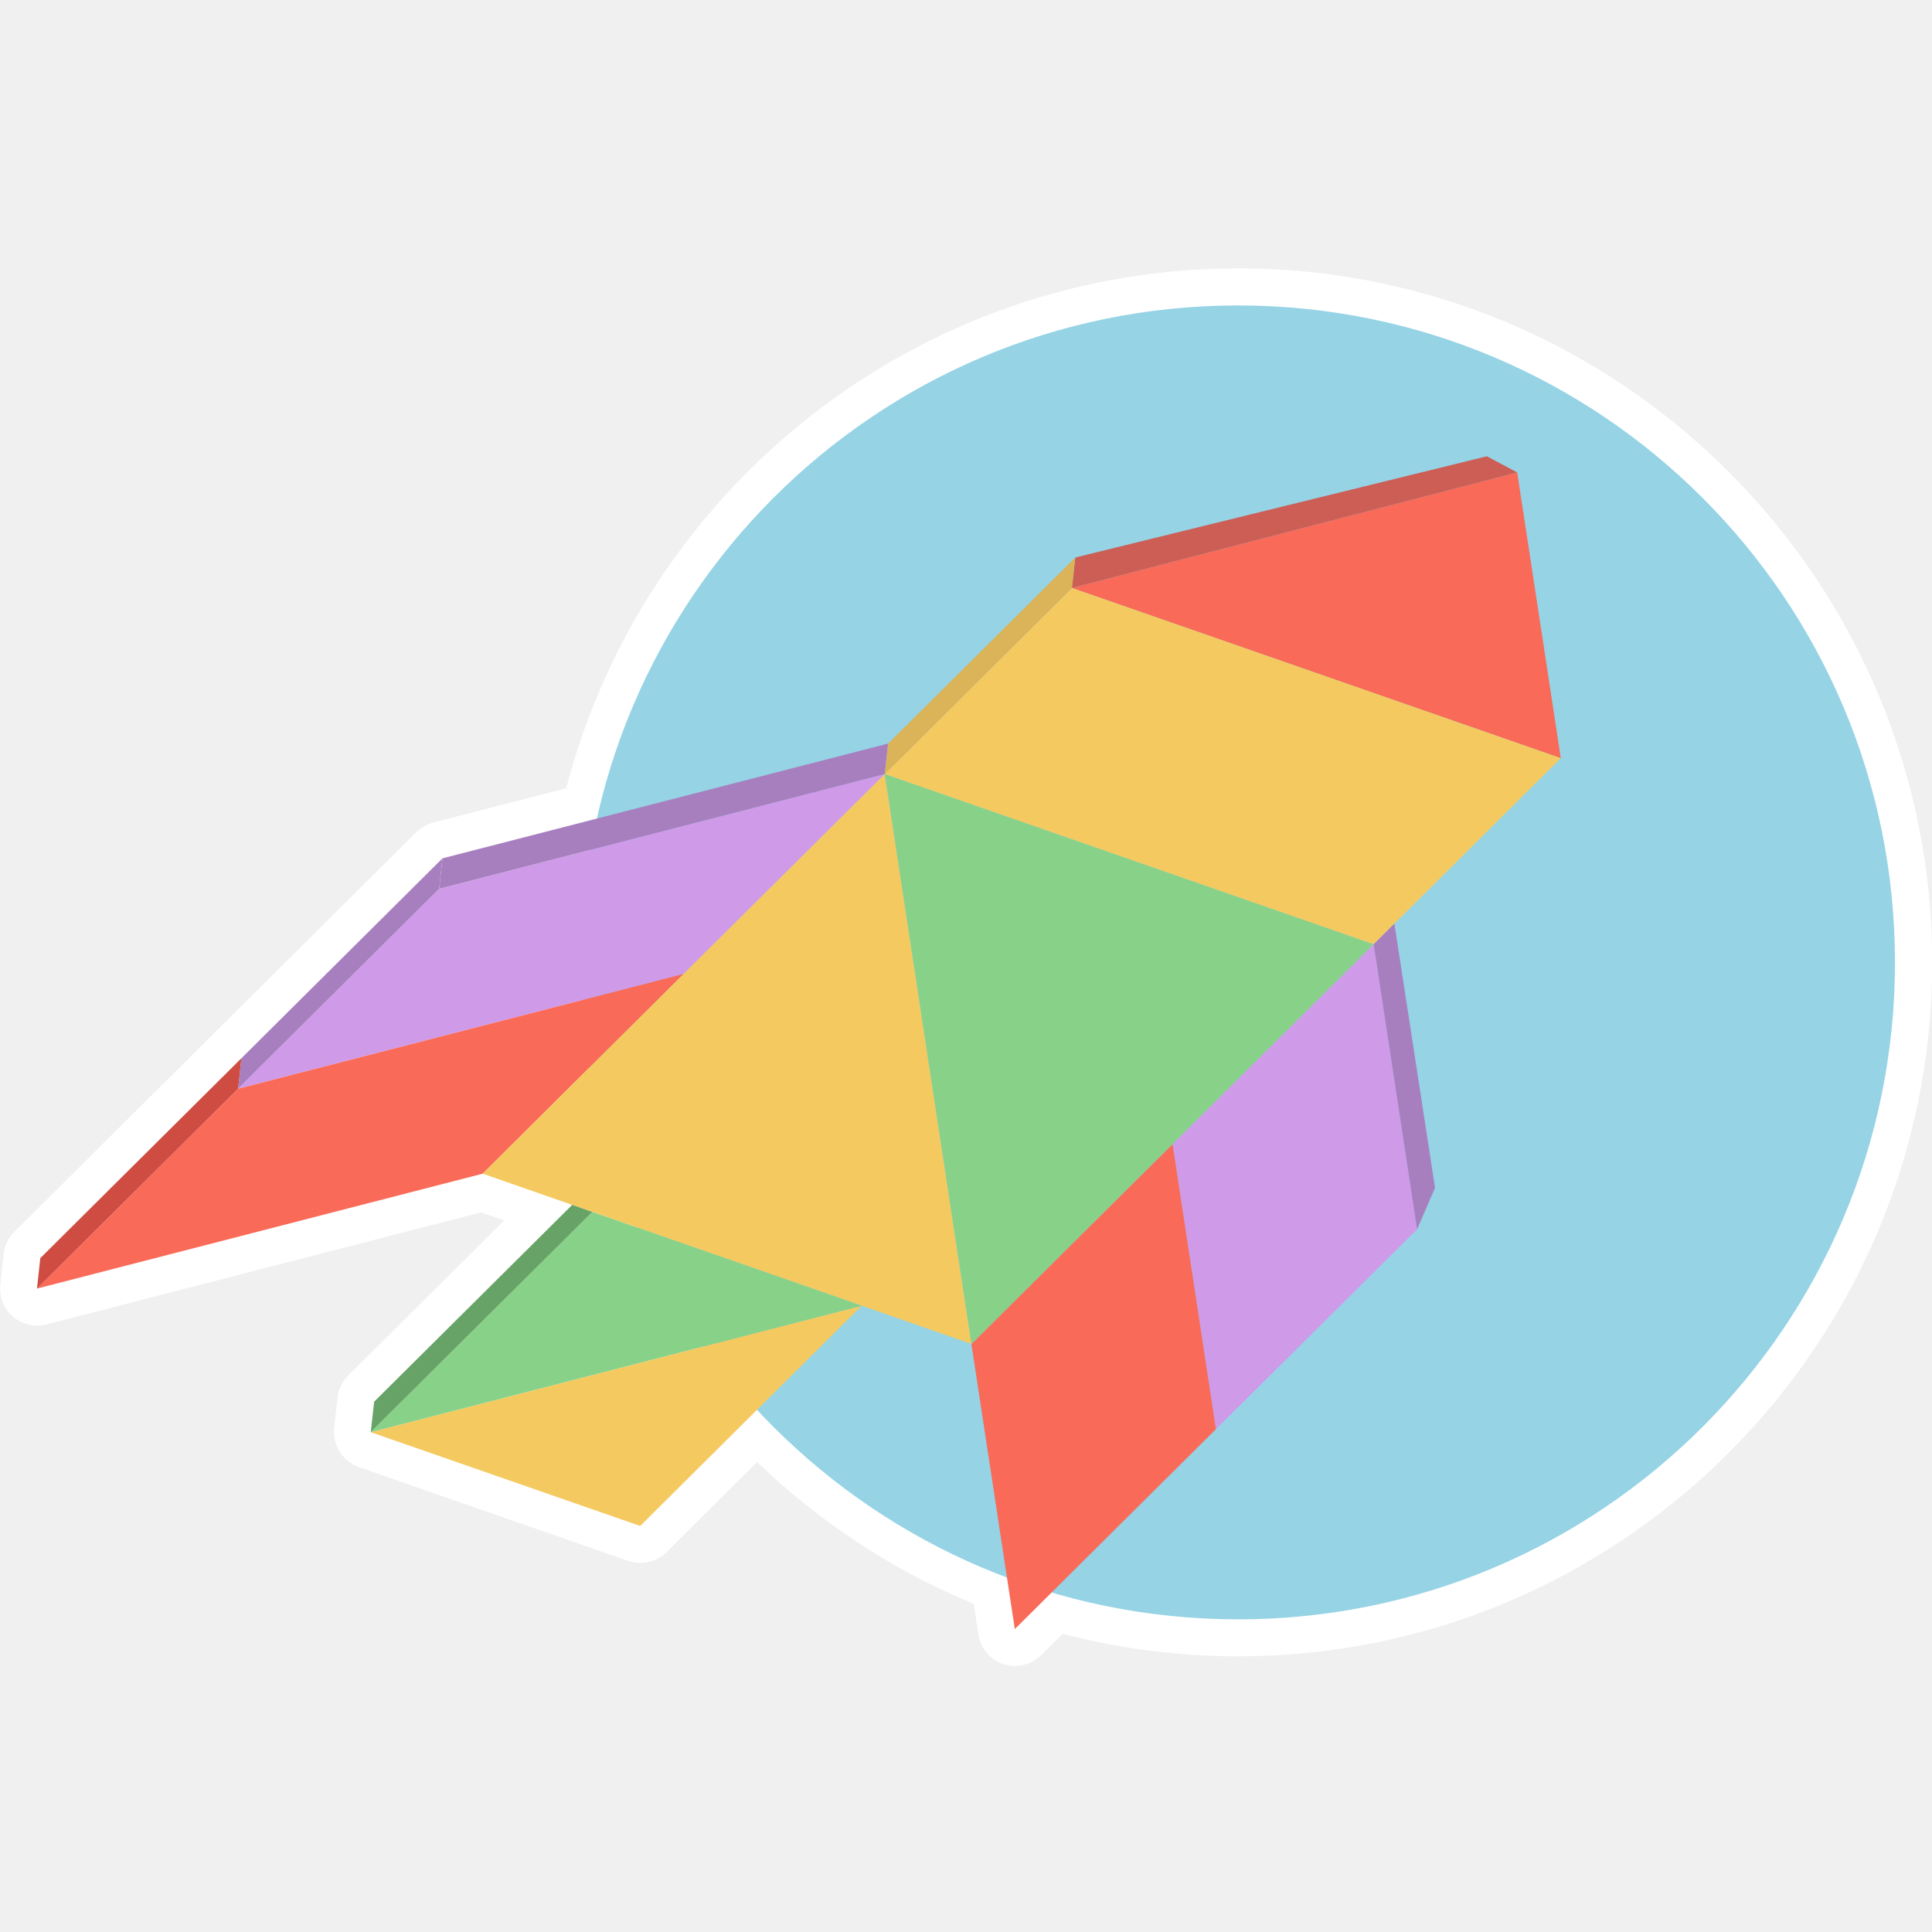
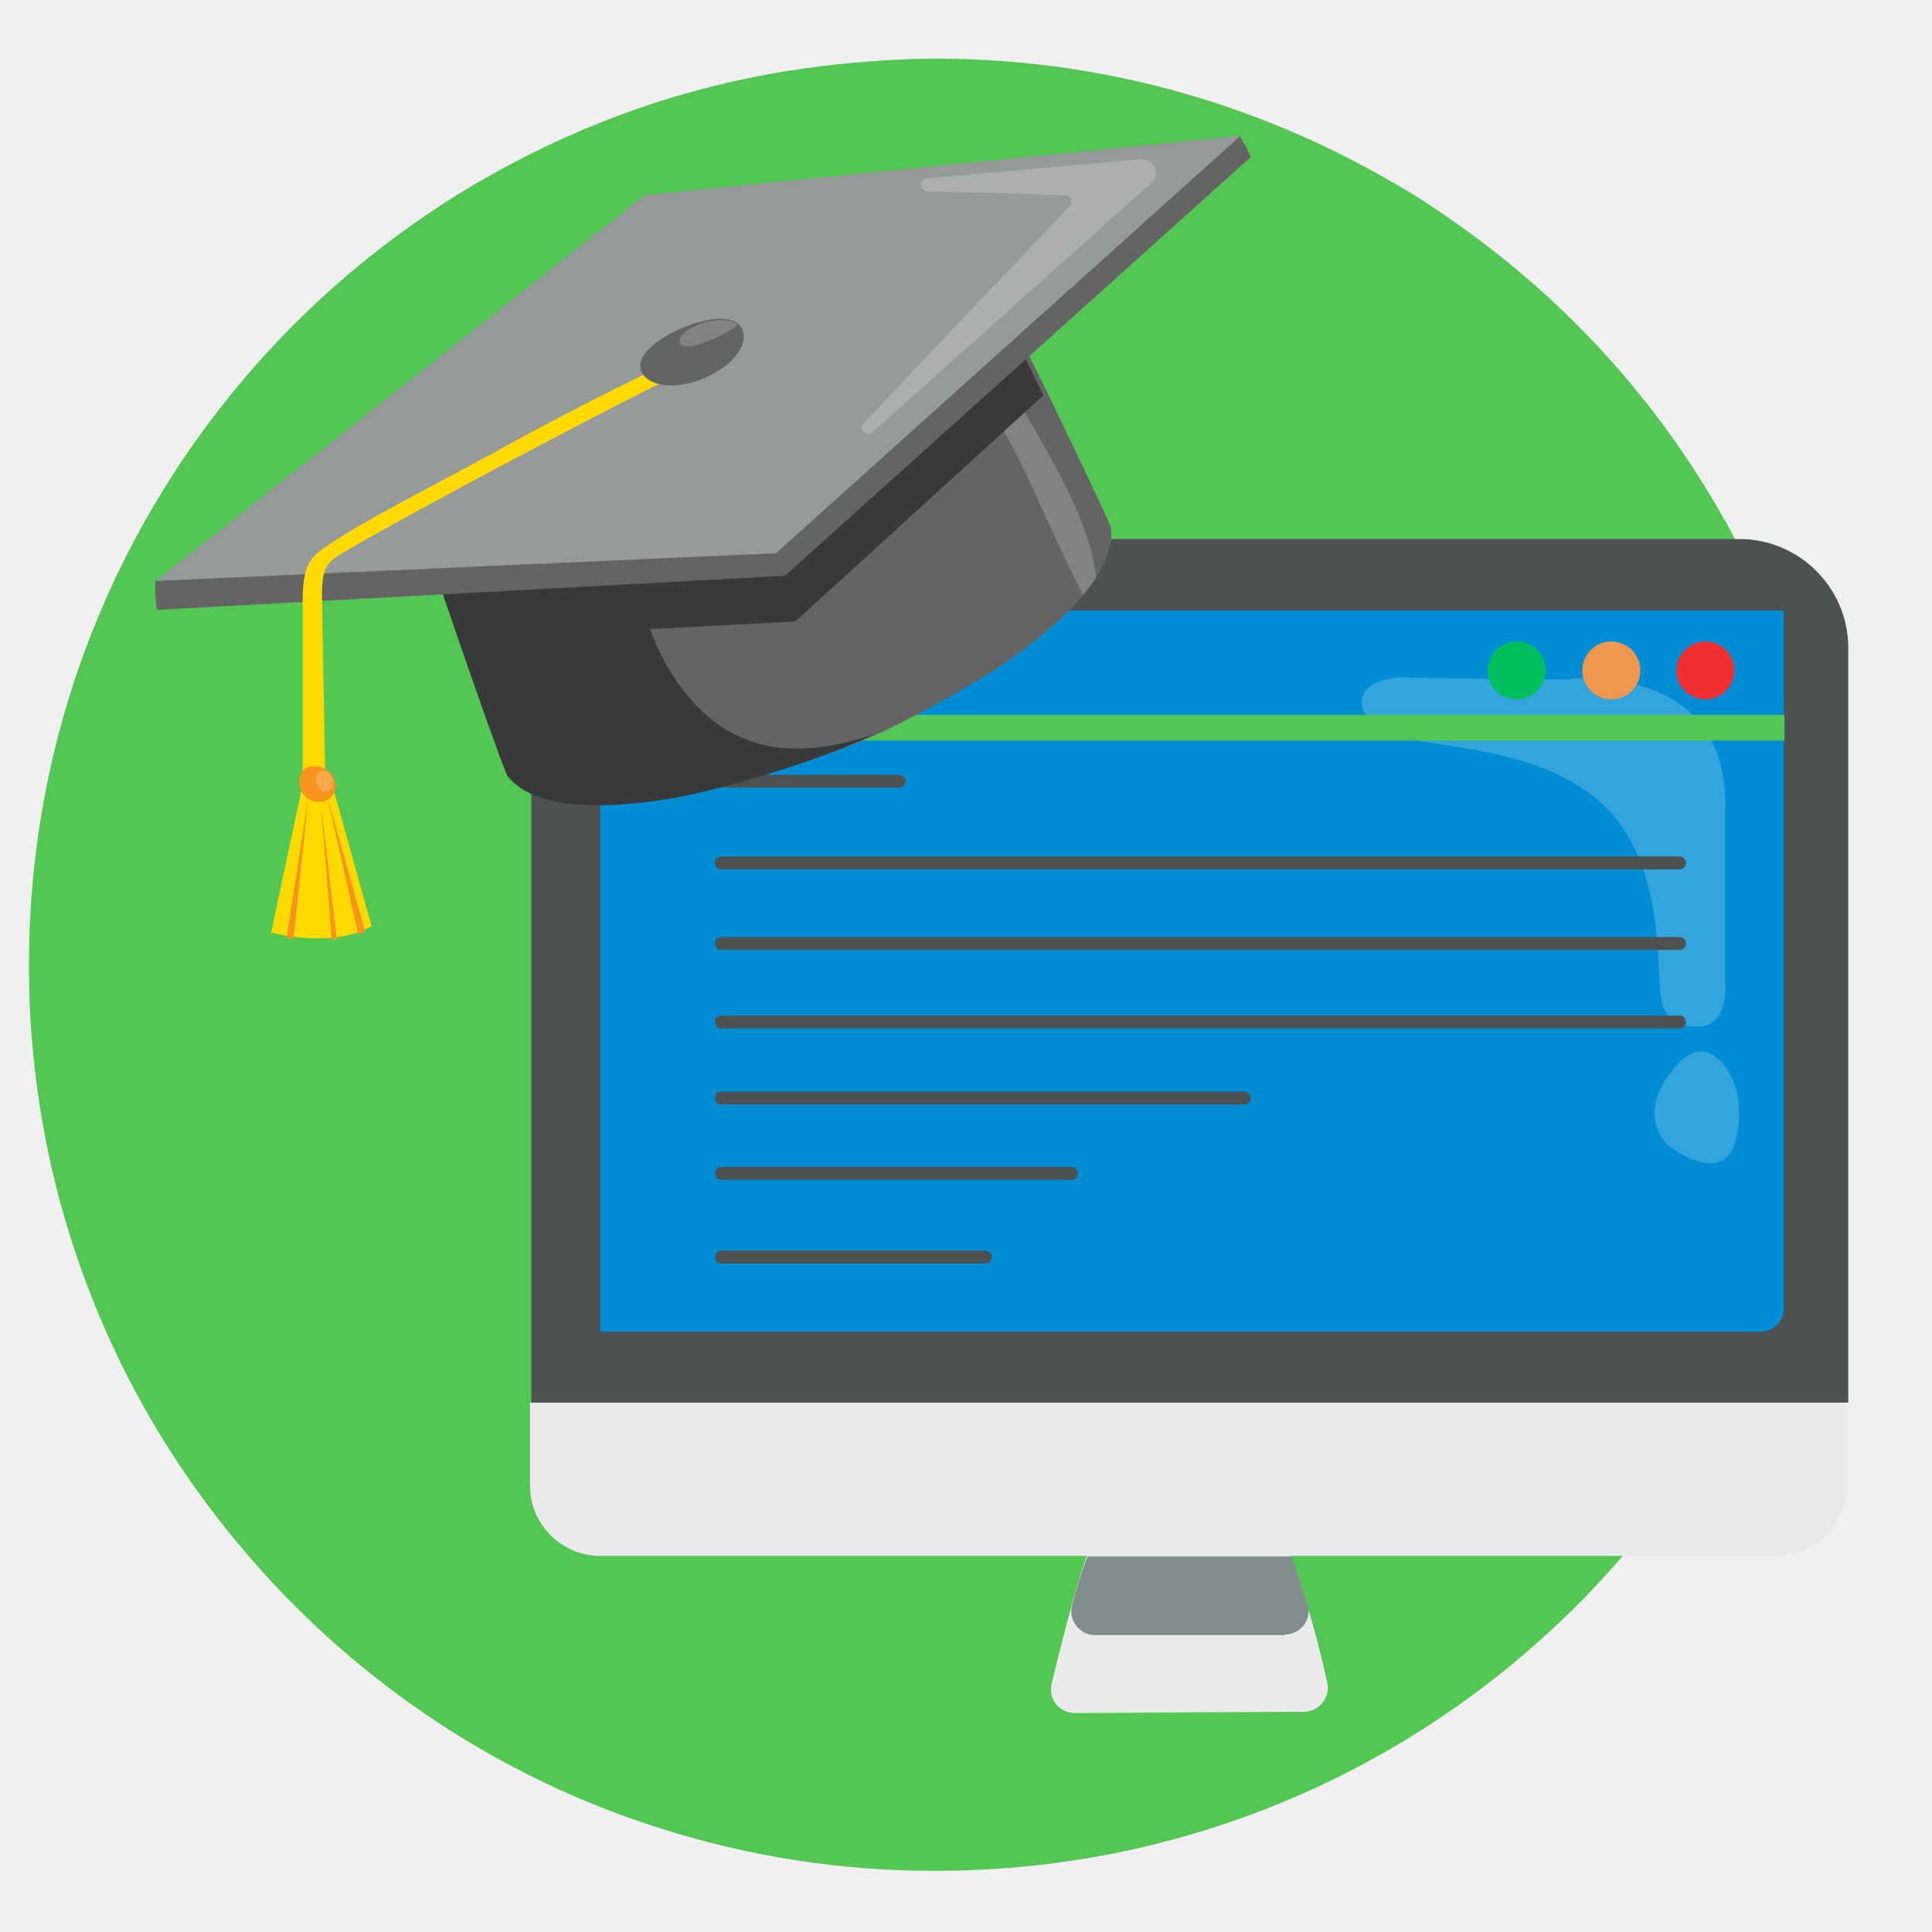
- <svg xmlns="http://www.w3.org/2000/svg" id="Camada_1" data-name="Camada 1" viewBox="0 0 300 300">
+ <svg xmlns="http://www.w3.org/2000/svg" version="1.1" viewBox="0 0 300 300">
  <defs>
    <style>
      .cls-1 {
-         fill: #88d188;
+         fill: #646464;
      }

      .cls-2 {
-         fill: #dbb358;
+         fill: #00bf5f;
      }

      .cls-3 {
-         fill: #fff;
+         fill: #54c654;
      }

      .cls-4 {
-         fill: #95d3e5;
+         fill: #ffda00;
      }

      .cls-5 {
-         fill: #a77fbf;
+         fill: #fff;
+         isolation: isolate;
+         opacity: .2;
      }

      .cls-6 {
-         fill: #ce4c42;
+         fill: #828d8e;
      }

      .cls-7 {
-         fill: #f4ca60;
+         fill: #ef3030;
      }

      .cls-8 {
-         fill: #67a367;
+         fill: #008dd3;
      }

      .cls-9 {
-         fill: #cf9ae8;
+         stroke: #54c654;
+         stroke-miterlimit: 10;
+         stroke-width: 4px;
+       }
+ 
+       .cls-9, .cls-10 {
+         fill: none;
+       }
+ 
+       .cls-11 {
+         fill: #f7941e;
      }

      .cls-10 {
-         fill: #cc5e56;
+         stroke: #4d5152;
+         stroke-linecap: round;
+         stroke-linejoin: round;
+         stroke-width: 2px;
      }

-       .cls-11 {
-         fill: #f96a58;
+       .cls-12 {
+         fill: #37393a;
+       }
+ 
+       .cls-13 {
+         fill: #4d5152;
+       }
+ 
+       .cls-14 {
+         fill: #eaeaea;
+       }
+ 
+       .cls-15 {
+         fill: #979a9b;
+       }
+ 
+       .cls-16 {
+         fill: #ed9751;
      }
    </style>
  </defs>
-   <path class="cls-3" d="M192.24,41.68c-50.08,0-92.29,34.34-104.32,80.72l-20.64,5.32s-.05.02-.07.02c-.25.07-.49.15-.73.25-.04.02-.08.04-.12.06-.2.09-.4.2-.6.31-.04.03-.09.05-.13.08-.21.13-.41.28-.61.44-.04.04-.08.07-.12.11-.08.07-.16.14-.24.21l-31.22,31.04-31.22,31.04c-.93.93-1.52,2.14-1.66,3.45l-.52,4.74c-.02.14,0,.28-.01.42,0,.14-.02.28-.01.41,0,.18.03.36.06.54.02.12.02.24.04.36.05.23.11.45.19.68.02.07.03.13.06.2.11.29.24.56.39.83,0,0,0,.02.01.03.13.23.28.45.44.66.03.03.06.06.09.1.15.18.3.36.47.52.06.06.14.12.2.18.14.12.28.24.43.35.08.06.17.11.25.17.15.1.31.19.47.27.05.03.1.06.15.09.06.03.11.05.17.07.09.04.17.07.26.11.14.05.27.1.41.14.09.03.17.05.26.07.15.04.3.07.46.09.08.01.15.03.23.04.22.03.44.04.67.04.01,0,.02,0,.03,0,.01,0,.02,0,.03,0,.21,0,.41-.02.62-.04.07,0,.14-.02.2-.03.16-.02.31-.05.47-.09.04,0,.08-.01.12-.02l67.52-17.41,3.58,1.25-24.23,24.08c-.93.93-1.52,2.14-1.66,3.45l-.52,4.74c0,.07,0,.13,0,.2,0,.06-.02.12-.02.19,0,.06,0,.13,0,.19,0,.08,0,.17,0,.25,0,.1.02.19.03.29.01.13.03.26.05.39.01.07.02.15.03.22.02.09.05.18.07.27.03.14.07.27.12.41,0,0,0,0,0,0,.02.06.03.13.05.19.03.08.08.16.11.24.05.13.11.26.18.38.03.07.06.14.1.21,0,0,0,.02.01.03.04.08.1.15.15.22.06.09.12.19.18.28.04.05.07.11.11.16.03.04.06.07.09.1.05.06.1.11.15.17.06.07.12.15.19.21.04.04.08.09.13.13.06.06.14.12.2.18.07.06.14.13.21.19.03.02.05.05.08.07.04.03.09.06.14.09.08.06.17.11.25.17.1.07.21.14.31.2.06.03.12.06.18.09.04.02.08.05.12.07.06.03.11.04.17.07.09.04.18.07.26.11.06.02.12.05.18.07l41.83,14.56c.62.22,1.26.32,1.89.32,1.49,0,2.96-.58,4.05-1.67l14.08-14c9.66,9.31,21.05,16.83,33.63,22.03l.73,4.76c.33,2.14,1.83,3.91,3.88,4.59.59.19,1.2.29,1.8.29,1.49,0,2.96-.58,4.05-1.67l3.35-3.33c8.71,2.28,17.85,3.5,27.26,3.5,59.42,0,107.76-48.34,107.76-107.76s-48.34-107.76-107.76-107.76Z" />
  <g>
-     <circle class="cls-4" cx="192.24" cy="149.44" r="102.01" />
-     <g>
+     <g id="Camada_1">
      <g>
-         <polyline class="cls-11" points="235.59 73.36 166.45 91.3 204.28 104.47 242.12 117.64 242.12 117.64 242.36 117.73 235.59 73.36" />
-         <polyline class="cls-9" points="137.39 120.19 68.19 138.02 36.97 169.06 106.16 151.23 137.39 120.19" />
-         <polyline class="cls-11" points="106.16 151.23 36.97 169.06 5.74 200.09 74.95 182.25 106.16 151.23" />
-         <polyline class="cls-7" points="137.38 120.2 106.15 151.23 74.95 182.25 112.89 195.47 133.8 202.75 133.81 202.75 150.84 208.69 137.38 120.2" />
-         <polyline class="cls-1" points="137.39 120.19 150.85 208.68 213.3 146.62 137.39 120.19" />
-         <polyline class="cls-7" points="166.45 91.3 137.39 120.19 213.3 146.62 242.36 117.73 242.36 117.73 204.41 104.51 166.45 91.3" />
-         <polyline class="cls-7" points="133.81 202.75 57.57 222.39 99.41 236.95 133.81 202.75 133.81 202.75" />
-         <polyline class="cls-1" points="91.98 188.19 57.57 222.39 133.81 202.75 112.9 195.47 91.98 188.19" />
-         <polyline class="cls-9" points="213.3 146.63 182.08 177.67 188.81 221.92 220.04 190.89 213.3 146.63" />
-         <polyline class="cls-11" points="182.08 177.67 150.84 208.71 157.58 252.96 188.81 221.92 182.08 177.67" />
+         <g id="Camada_2">
+           <path class="cls-3" d="M286,149.2c.1,20.5-4.3,40-12,57.6-21.8,49.2-70.9,83.5-128.2,83.7-15.2.1-29.9-2.3-43.6-6.7-25.8-8.2-48.4-23.8-65.3-44.2-17.6-21.1-29.1-47.5-31.8-76.5-.4-4.2-.6-8.4-.6-12.7-.2-47.8,23.5-90.2,59.8-115.7,4.8-3.4,9.7-6.4,14.8-9.1,7.3-3.9,14.8-7.1,22.8-9.7,7.5-2.4,15.2-4.2,23.2-5.3,6.4-.9,12.9-1.4,19.5-1.5,25.9-.1,50.1,6.8,71.1,18.9,3.8,2.1,7.4,4.5,10.9,7,16.8,11.9,30.8,27.3,41,45.4,1.2,2,2.2,4.1,3.3,6.2.9,1.8,1.7,3.6,2.6,5.4,2.7,6,4.9,12.1,6.8,18.4,2,7.1,3.6,14.4,4.5,21.7h0c.8,5.7,1.2,11.4,1.2,17.1Z" />
+         </g>
+         <g>
+           <g>
+             <g>
+               <g id="computer">
+                 <path class="cls-13" d="M286.9,217.8H82.5v-117.2c0-9.3,7.6-16.9,16.9-16.9h170.7c9.3,0,16.9,7.6,16.9,16.9v117.2h0Z" />
+                 <path class="cls-8" d="M277.2,94.8H96.9c-2.1,0-3.7,1.6-3.7,3.7v108.3h180.1c2.1,0,3.7-1.6,3.7-3.7v-108.3h0Z" />
+                 <path class="cls-14" d="M276,241.6H93.2c-5.9,0-10.9-4.8-10.9-10.9v-12.9h204.5v12.9c0,6-4.8,10.9-10.9,10.9Z" />
+                 <path class="cls-14" d="M166.9,266c-2.4,0-4.2-2.2-3.6-4.6,1.3-5.3,3.5-14.2,5.3-19.4l.2-.4h31.6l.3.7c2.2,6.2,4,12.6,5.4,19,.5,2.3-1.3,4.5-3.6,4.5l-35.6.2Z" />
+                 <path class="cls-6" d="M199.5,253.8c2.5,0,4.3-2.4,3.5-4.7-.7-2.2-1.5-4.5-2.2-6.7l-.3-.7h-31.6l-.2.4c-.9,2.3-1.6,4.7-2.2,7.1-.7,2.3,1.1,4.7,3.5,4.7h29.5Z" />
+               </g>
+               <path class="cls-5" d="M243.9,105.4s23.6-2.6,24,18.9v29.8s0,5.4-4.3,5.3c-1.8,0-5.3,0-5.8-5.3-.5-7,0-21.5-9.6-29.8-8.7-7.5-22-8-29.6-9.6-9.5-2.1-9.5-9.6-.5-9.5,8.6.2,25.8.3,25.8.3Z" />
+               <path class="cls-5" d="M269.1,167.7s-3.8-9-9.6-1.3c-5.8,7.7,0,11.8,0,11.8,0,0,7.3,5.5,9.6,0,2.2-5.6,0-10.5,0-10.5Z" />
+             </g>
+             <line class="cls-10" x1="103.5" y1="121.3" x2="139.6" y2="121.3" />
+             <line class="cls-10" x1="112" y1="134" x2="260.8" y2="134" />
+             <line class="cls-10" x1="112" y1="146.5" x2="260.8" y2="146.5" />
+             <line class="cls-10" x1="112" y1="170.5" x2="193.2" y2="170.5" />
+             <line class="cls-10" x1="112" y1="182.2" x2="166.4" y2="182.2" />
+             <line class="cls-10" x1="112" y1="195.2" x2="153" y2="195.2" />
+             <line class="cls-10" x1="112" y1="158.7" x2="260.8" y2="158.7" />
+           </g>
+           <g>
+             <line class="cls-9" x1="277.1" y1="113" x2="92.7" y2="113" />
+             <g>
+               <circle class="cls-7" cx="264.8" cy="104.1" r="4.5" />
+               <circle class="cls-16" cx="250.2" cy="104.1" r="4.5" />
+               <circle class="cls-2" cx="235.5" cy="104.1" r="4.5" />
+             </g>
+           </g>
+         </g>
      </g>
-       <polygon class="cls-5" points="68.19 138.02 68.71 133.28 137.91 115.46 137.39 120.19 68.19 138.02" />
-       <polygon class="cls-10" points="166.45 91.3 166.97 86.57 230.88 70.85 235.59 73.36 166.45 91.3" />
-       <polygon class="cls-5" points="216.52 143.42 213.3 146.63 220.04 190.89 222.83 184.44 216.52 143.42" />
-       <polygon class="cls-5" points="36.97 169.06 37.49 164.32 68.71 133.28 68.19 138.02 36.97 169.06" />
-       <polygon class="cls-2" points="137.39 120.2 137.91 115.46 166.97 86.57 166.45 91.3 137.39 120.2" />
-       <polygon class="cls-6" points="5.74 200.09 6.26 195.36 37.49 164.32 36.97 169.06 5.74 200.09" />
-       <polygon class="cls-8" points="57.57 222.39 58.1 217.65 88.85 187.09 91.98 188.19 57.57 222.39" />
+       <g>
+         <g>
+           <g>
+             <path class="cls-4" d="M47,121.8l-4.9,23c0,0,9.5,2.6,15.6-1l-6.3-22.6-4.4.5Z" />
+             <g>
+               <path class="cls-11" d="M47.9,123.7l-3.4,21.9c.3.1.7.2,1.1.2l2.3-22.1Z" />
+               <path class="cls-11" d="M49.8,124.3l1.7,21.6c.3,0,.5,0,.8,0l-2.5-21.5Z" />
+               <path class="cls-11" d="M50.8,123.6l4.8,21.4c.4,0,.8-.2,1.1-.4l-5.9-21Z" />
+             </g>
+           </g>
+           <g>
+             <g>
+               <path class="cls-1" d="M80.3,120c4.6,5.8,16.7,4.9,25.3,3.5,7.2-1.2,19.1-4.8,26.9-7.9,1.4-.6,3.1-1.3,4.8-2.1h0c6.7-3.2,15-7.9,19.7-11.2,3.7-2.6,8-6.1,11.1-9.8.7-.9,1.4-1.8,2-2.7,1.7-2.6,2.7-5.3,2.4-7.9-1.5-3.6-6.1-13.1-10.1-21.4-3.7-7.5-6.9-14-6.9-14,0,0-1.9,1.5-4.8,3.8-1,.8-2.1,1.6-3.2,2.5-9.4,7.3-24.5,18.6-32,21.7-3.3,1.4-8.9,2.7-15.1,3.8-14.8,2.8-33.1,4.6-33.1,4.6,0,0,2.2,6.5,4.9,14.2,3,8.8,6.6,19.1,8.2,22.8Z" />
+               <path class="cls-12" d="M78.8,120.5c4.6,5.8,16.7,4.9,25.3,3.5,7.2-1.2,19.1-4.8,26.9-7.9,1.4-.6,3.1-1.3,4.8-2.1-12.2,4.1-21.9,2.9-29.3-6.3-3.9-4.8-7.4-12.4-7.4-19.8,0-3-.1-6.2-.2-8.9-14.8,2.8-33.1,4.6-33.1,4.6,0,0,10.2,30.1,13,37Z" />
+               <path class="cls-5" d="M147.5,52.8c1.8,2.6,3.3,5,4.8,7.6,2.6,4.8,4.9,8.6,7.6,14.4,2.1,4.6,6,13.3,8.3,17.6.7-.9,1.4-1.8,2-2.7-.8-8-6.4-17.7-10.6-24.8-2.6-4.4-5.3-9.4-8.8-14.6-1,.8-2.1,1.6-3.2,2.5Z" />
+             </g>
+             <path class="cls-12" d="M162,61.4l-38.5,35.1-51.4,2.7c-2.7-7.9-5-14.7-5-14.7,0,0,2.4-.2,6.1-.7,1.2-.1,2.6-.3,4.1-.5,11.8-1.5,30.5-4.2,38-7.3,3.3-1.4,8.2-4.4,13.4-8,12.4-8.5,26.7-20.1,26.7-20.1,0,0,3.1,6.2,6.6,13.5Z" />
+             <g>
+               <path class="cls-1" d="M193.6,23h0c0-.1-.1-.2-.2-.3,0-.1,0-.2-.2-.3h0c-.2-.5-.5-.9-.7-1.3l-72.5,63.7-95.9,5.4c0,.9,0,2,.1,3.1,0,0,0,0,0,0,0,0,0,0,0,0h0c0,.5.1,1,.2,1.4l97.5-5.3L194.2,24.4c-.2-.4-.4-.9-.6-1.4Z" />
+               <g>
+                 <polygon class="cls-15" points="100.1 30.3 24.2 90.2 120.5 85.9 192.6 21.1 100.1 30.3" />
+                 <path class="cls-5" d="M177.3,24.7l-33.4,3c-1.2.1-1.2,1.9,0,2l21.5.6c.8,0,1.3,1,.7,1.7l-32,33.7c-.9.9.4,2.2,1.4,1.4l43.3-38.7c1.5-1.3.4-3.8-1.6-3.6Z" />
+               </g>
+             </g>
+             <path class="cls-4" d="M103.9,57.4l-.8-.7c-8.6,4-20,10-26.6,13.7-6.6,3.6-19,10-23.3,12.8-4.5,2.9-6.2,3.4-6.2,10v27.7h1.8c0,0,1.7,0,1.7,0l-.5-28.4c0-4.3.7-5.2,3.3-6.7,6.3-3.7,17.8-9.9,24.2-13.3,6.5-3.4,20.3-10.8,27.4-14.1l-1-.9Z" />
+             <g>
+               <path class="cls-1" d="M115.3,51.2c-1-2.3-5-2.1-9.3-.3-4.3,1.8-7.4,4.5-6.4,6.8,1,2.3,5.3,2.9,9.6,1.1,4.3-1.8,7.1-5.1,6.1-7.6Z" />
+               <path class="cls-5" d="M108.6,50.3c-4.4,1.8-4.1,4.7.7,2.9,1.7-.6,3.8-1.6,5.2-2.7-1-1.3-4.5-.8-5.9-.2Z" />
+             </g>
+           </g>
+         </g>
+         <g>
+           <path class="cls-11" d="M52,121.8c0-1.6-1.4-2.8-3-2.8,0,0,0,0,0,0,0,0,0,0,0,0,0,0-.1,0-.2,0-.1,0-.3,0-.4,0,0,0,0,0-.1,0-.1,0-.3,0-.4.1,0,0,0,0-.1,0-.1,0-.2.1-.4.2,0,0,0,0-.1.1-.1,0-.2.2-.3.3,0,0,0,.1-.1.2,0,0-.2.2-.2.3,0,0,0,.1-.1.2,0,0,0,.2-.1.3,0,.1,0,.2,0,.3,0,0,0,.1,0,.2,0,.2,0,.3,0,.5,0,0,0,0,0,0,0,.8.4,1.5.9,2,.3.3.6.5.9.6.3.1.7.2,1.1.2.2,0,.4,0,.5,0,0,0,.1,0,.2,0,.1,0,.2,0,.3-.1,0,0,.1,0,.2-.1,0,0,.2,0,.3-.2,0,0,.1,0,.2-.1,0,0,0,0,.1,0,0,0,0,0,0,0,.6-.5,1-1.4,1-2.3Z" />
+           <path class="cls-5" d="M50.3,119.7c-2-.1-1.4,3.2.2,3.2,1.8,0,1.4-3.1-.2-3.2Z" />
+         </g>
+       </g>
    </g>
  </g>
</svg>
